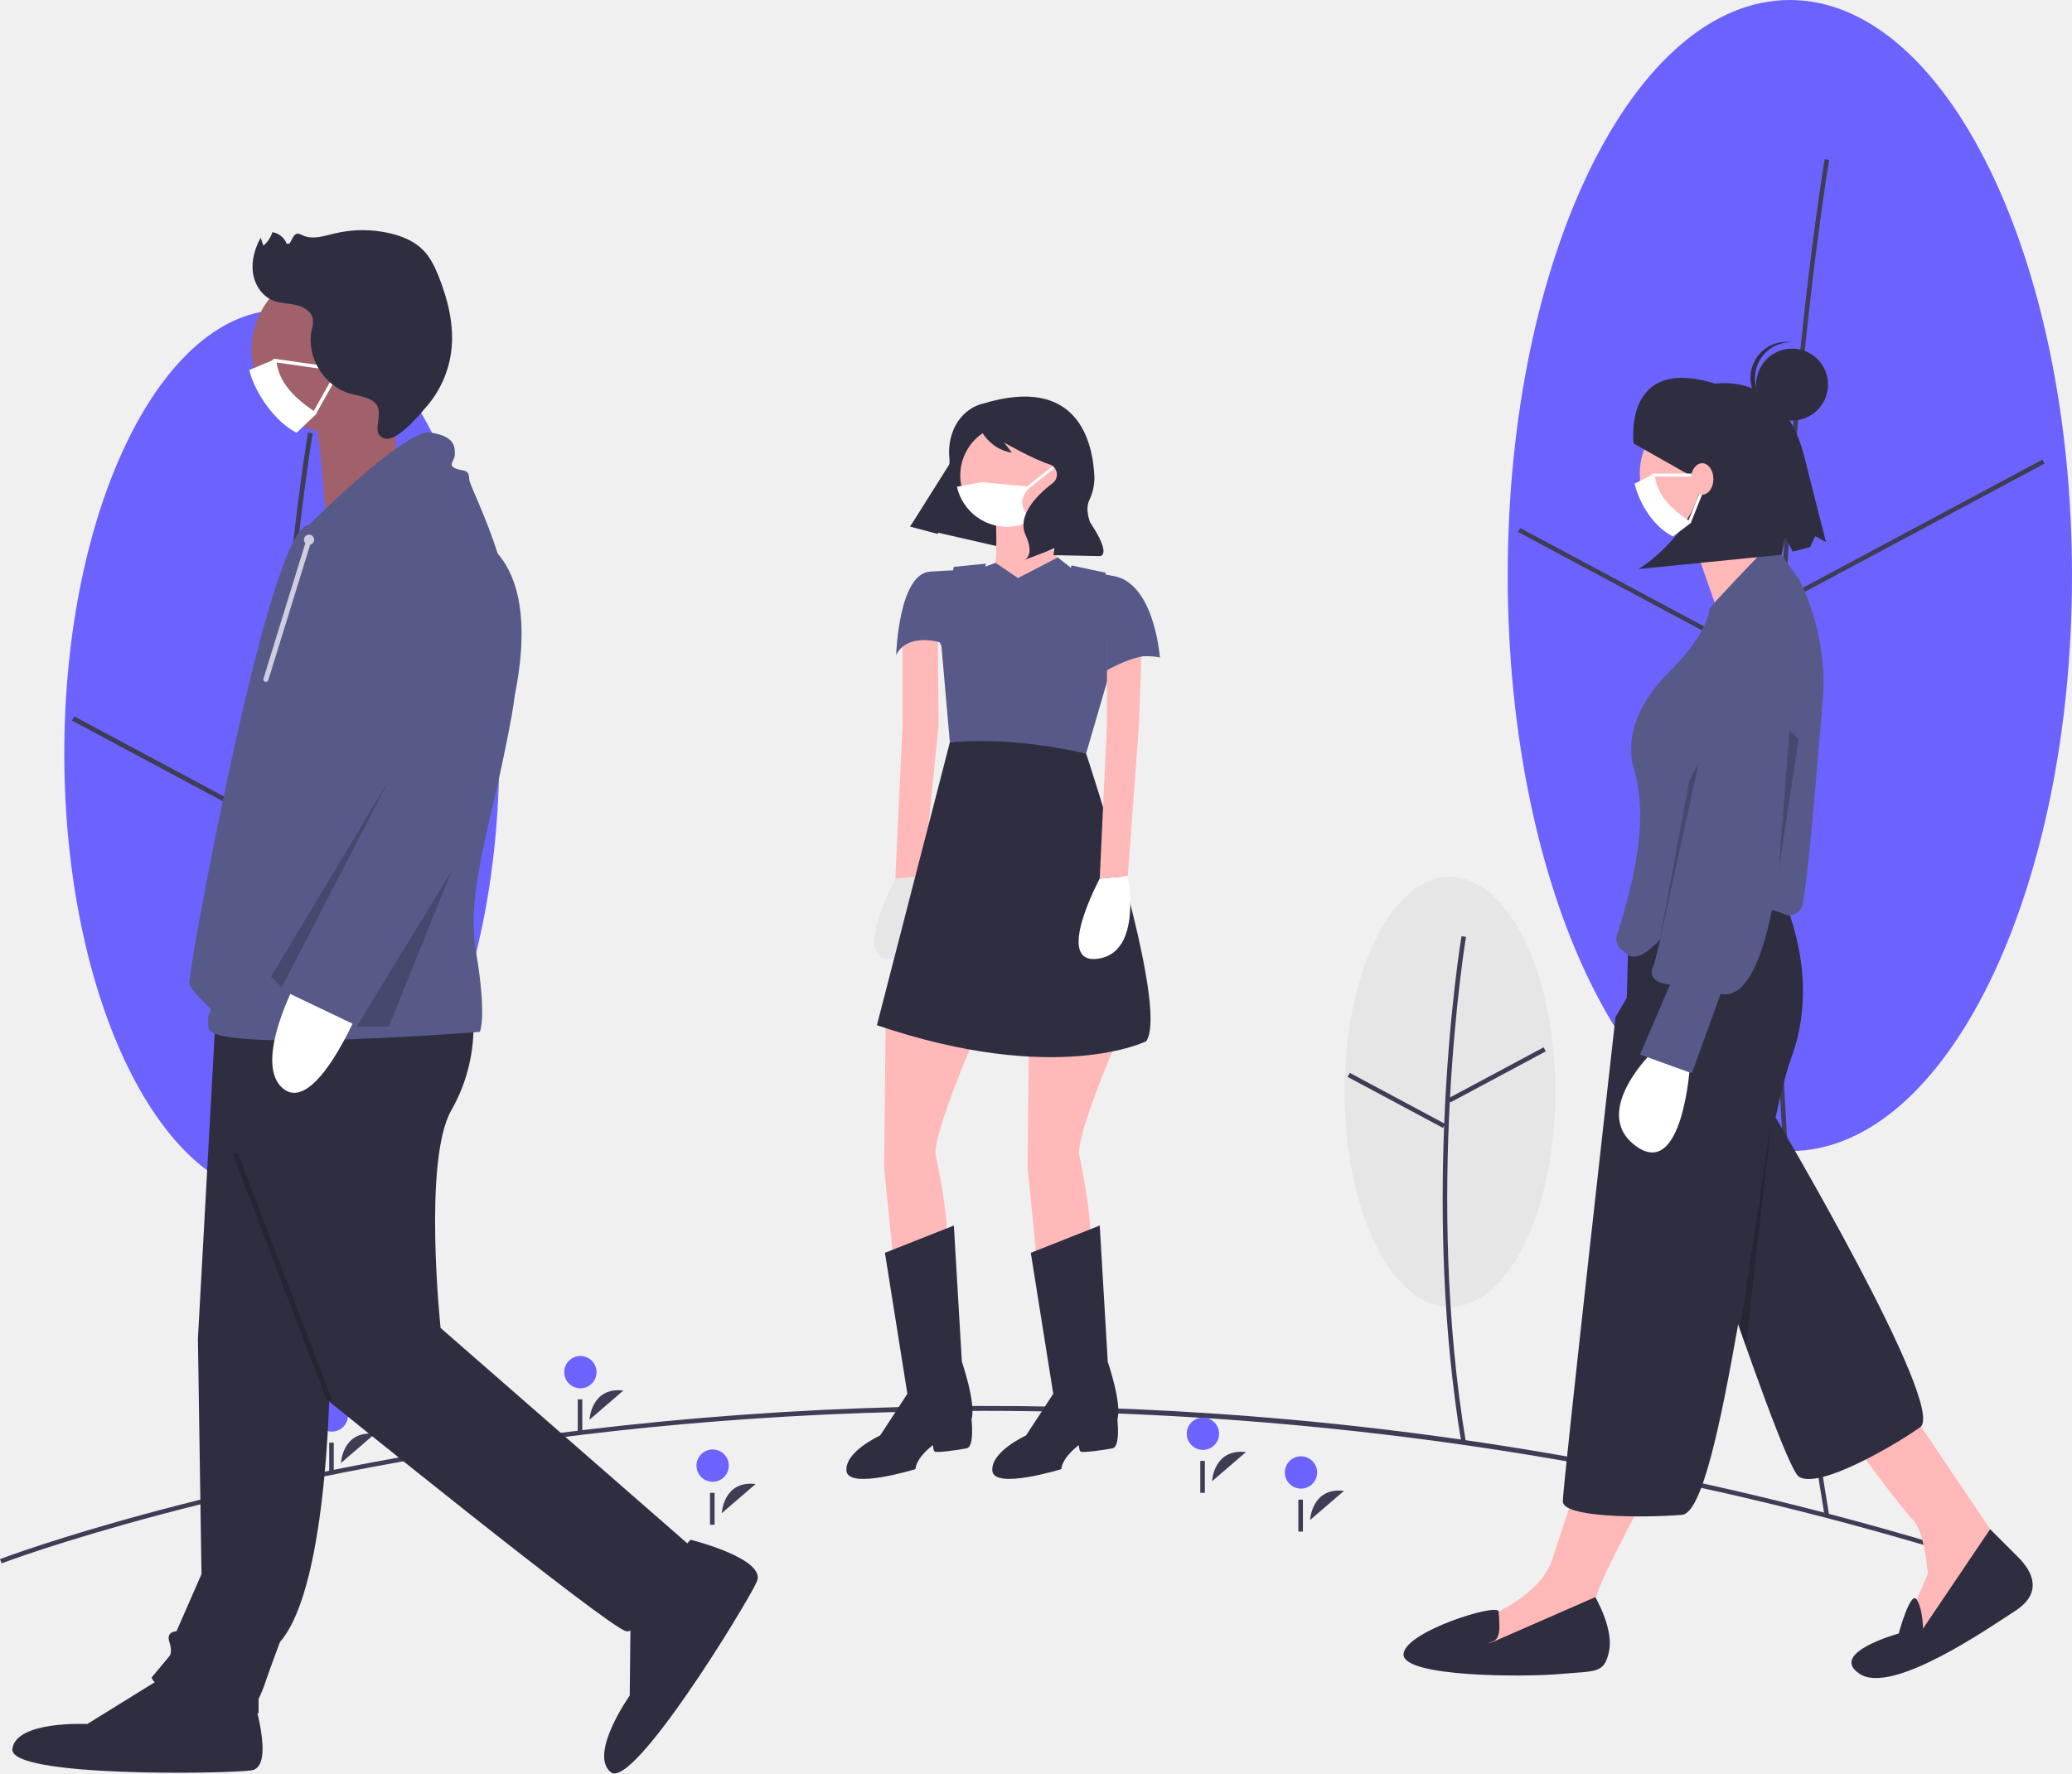
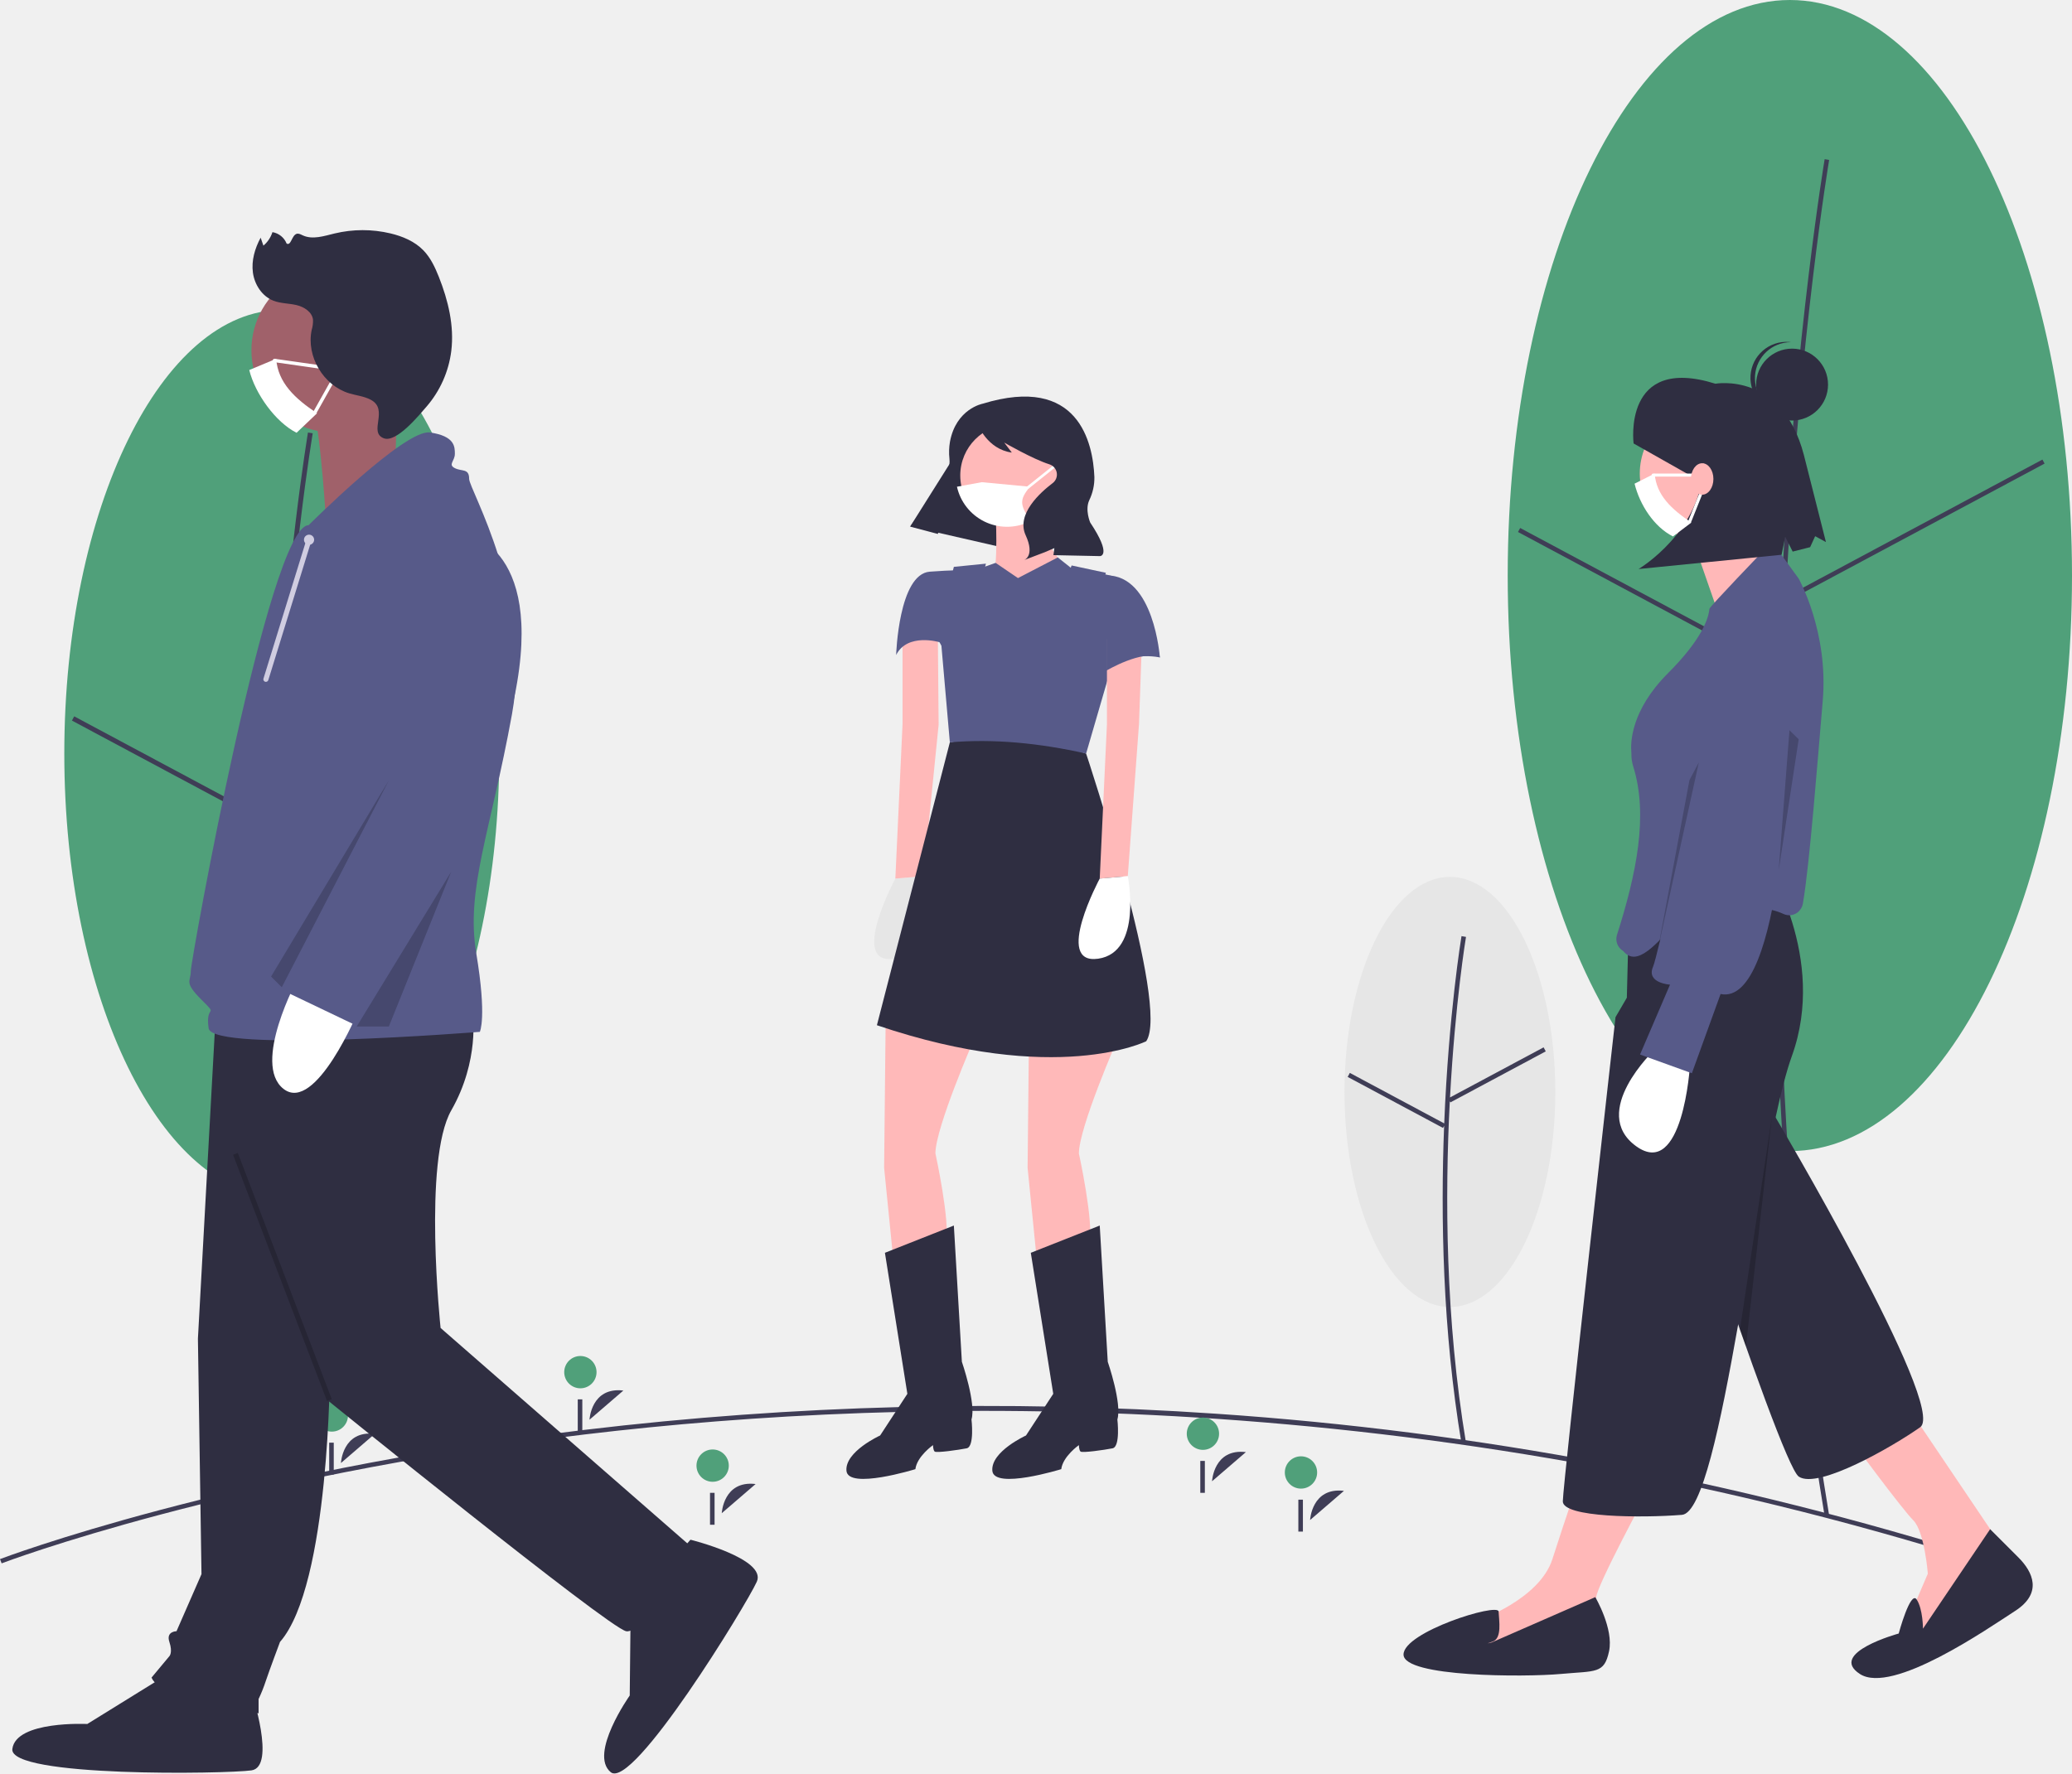
<svg xmlns="http://www.w3.org/2000/svg" id="a2995fdc-ba4a-4390-a70c-27b90cf54d89" data-name="Layer 1" width="908.623" height="777.899" viewBox="0 0 908.623 777.899">
-   <ellipse cx="123.571" cy="330.548" rx="95.372" ry="194.598" fill="#6c63ff" />
+   <ellipse cx="123.571" cy="330.548" rx="95.372" ry="194.598" fill="#50a07a" />
  <path d="M268.384,393.617c4.757-84.707,14.343-141.924,14.439-142.492l-2.08-.352c-.096.569-9.699,57.877-14.464,142.694-4.397,78.281-5.458,196.685,14.463,316.214l2.081-.346C262.936,590.007,263.994,471.783,268.384,393.617Z" transform="translate(-145.6884 -61.05027)" fill="#3f3d56" />
  <rect x="262.979" y="375.086" width="97.806" height="2.11" transform="translate(-286.2761 130.6363) rotate(-28.1569)" fill="#3f3d56" />
  <rect x="219.801" y="350.358" width="2.11" height="97.806" transform="translate(-381.0622 344.6464) rotate(-61.8584)" fill="#3f3d56" />
-   <ellipse cx="784.894" cy="252.458" rx="123.73" ry="252.458" fill="#6c63ff" />
+   <ellipse cx="784.894" cy="252.458" rx="123.73" ry="252.458" fill="#50a07a" />
  <path d="M929.079,316.095C935.252,206.184,947.69,131.943,947.815,131.206l-1.972-.334c-.125.738-12.579,75.065-18.759,185.08-5.705,101.538-7.081,255.118,18.759,410.153l1.973-.328C922.008,570.933,923.382,417.524,929.079,316.095Z" transform="translate(-145.6884 -61.05027)" fill="#3f3d56" />
  <rect x="922.434" y="292.455" width="126.887" height="2" transform="translate(-167.4955 438.9048) rotate(-28.1571)" fill="#3f3d56" />
  <rect x="866.787" y="260.007" width="2" height="126.887" transform="translate(27.59148 875.0453) rotate(-61.8584)" fill="#3f3d56" />
  <ellipse cx="635.82" cy="478.968" rx="46.229" ry="94.325" fill="#e6e6e6" />
  <path d="M781.468,544.082l.274.512,41.798-22.372-.943-1.764-41.041,21.967c2.271-41.801,6.916-69.863,7.01-70.415l-1.972-.334c-.102.603-5.621,33.927-7.58,82.145l-41.393-22.156-.943,1.764,41.798,22.372.499-.933c-1.567,39.797-.689,89.56,7.62,139.41l1.973-.328C779.506,639.598,779.307,585.347,781.468,544.082Z" transform="translate(-145.6884 -61.05027)" fill="#3f3d56" />
  <path d="M1015.746,746.816c-246.232-77.947-469.509-73.795-613.455-56.585C246.344,708.876,147.387,746.42,146.406,746.796l-.718-1.867c.984-.378,100.173-38.011,256.365-56.685a1486.92,1486.92,0,0,1,276.89-7.083,1444.325,1444.325,0,0,1,337.405,63.748Z" transform="translate(-145.6884 -61.05027)" fill="#3f3d56" />
  <path d="M462.2,724.787s.691-14.47,14.847-12.788" transform="translate(-145.6884 -61.05027)" fill="#3f3d56" />
-   <circle cx="312.512" cy="642.881" r="7.085" fill="#6c63ff" />
+   <circle cx="312.512" cy="642.881" r="7.085" fill="#50a07a" />
  <rect x="311.359" y="654.813" width="2" height="14" fill="#3f3d56" />
  <path d="M720.2,727.787s.691-14.47,14.847-12.788" transform="translate(-145.6884 -61.05027)" fill="#3f3d56" />
-   <circle cx="570.512" cy="645.881" r="7.085" fill="#6c63ff" />
+   <circle cx="570.512" cy="645.881" r="7.085" fill="#50a07a" />
  <rect x="569.359" y="657.813" width="2" height="14" fill="#3f3d56" />
  <path d="M295.2,702.787s.691-14.47,14.847-12.788" transform="translate(-145.6884 -61.05027)" fill="#3f3d56" />
-   <circle cx="145.512" cy="620.881" r="7.085" fill="#6c63ff" />
+   <circle cx="145.512" cy="620.881" r="7.085" fill="#50a07a" />
  <rect x="144.359" y="632.813" width="2" height="14" fill="#3f3d56" />
  <path d="M404.2,683.787s.691-14.47,14.847-12.788" transform="translate(-145.6884 -61.05027)" fill="#3f3d56" />
-   <circle cx="254.512" cy="601.881" r="7.085" fill="#6c63ff" />
+   <circle cx="254.512" cy="601.881" r="7.085" fill="#50a07a" />
  <rect x="253.359" y="613.813" width="2" height="14" fill="#3f3d56" />
  <path d="M677.2,710.787s.691-14.47,14.847-12.788" transform="translate(-145.6884 -61.05027)" fill="#3f3d56" />
-   <circle cx="527.512" cy="628.881" r="7.085" fill="#6c63ff" />
+   <circle cx="527.512" cy="628.881" r="7.085" fill="#50a07a" />
  <rect x="526.359" y="640.813" width="2" height="14" fill="#3f3d56" />
  <path d="M984.702,681.78l41.158,61.028L987.541,781.127l-4.967-9.935,8.516-19.87s-1.419-18.45-6.387-23.418-26.966-34.772-26.966-34.772Z" transform="translate(-145.6884 -61.05027)" fill="#ffb8b8" />
  <path d="M932.19,484.504s7.804,12.352-8.517,65.574c0,0,76.13,128.488,64.066,137.003s-44.709,27.361-53.224,21.684S864.066,510.76,864.066,510.76Z" transform="translate(-145.6884 -61.05027)" fill="#2f2e41" />
  <path d="M1018.409,731.808l12.418,12.418c6.387,6.387,10.644,15.612-1.419,23.418S975.477,804.545,961.284,795.32s17.031-17.741,17.031-17.741,5.163-19.143,7.904-14.894,2.741,12.765,2.741,12.765Z" transform="translate(-145.6884 -61.05027)" fill="#2f2e41" />
  <path d="M868.324,715.132s-22.708,41.868-22.708,46.835,1.419,19.16,1.419,19.16l-43.287,10.644-14.902-7.096,4.967-12.773s26.966-9.225,32.643-26.966,12.064-36.191,12.064-36.191Z" transform="translate(-145.6884 -61.05027)" fill="#ffb8b8" />
  <circle cx="748.891" cy="207.727" r="29.804" fill="#ffb8b8" />
  <path d="M886.774,294.324l14.229,40.885L932.19,321.29S910.901,288.647,910.901,284.389Z" transform="translate(-145.6884 -61.05027)" fill="#ffb8b8" />
  <path d="M882.516,439.797h37.61s26.966,41.158,11.354,84.445c-2.391,6.629-4.764,15.914-7.133,26.892-5.448,25.247-10.871,59.446-16.43,90.872-7.807,44.142-15.88,82.813-24.656,83.515-17.741,1.419-52.239,1.182-52.239-5.914s23.108-212.396,23.108-212.396l4.967-8.515.939-37.092A22.373,22.373,0,0,1,882.516,439.797Z" transform="translate(-145.6884 -61.05027)" fill="#2f2e41" />
  <path d="M845.261,761.613s8.161,13.838,6.032,23.772-5.677,8.516-21.289,9.935S761.17,796.739,761.17,786.804s41.518-22.837,41.693-18.869,1.594,11.773-2.663,13.192-.355.355-.355.355Z" transform="translate(-145.6884 -61.05027)" fill="#2f2e41" />
  <path d="M886.78,528.37s-3.087,50.409-23.676,35.402,8.024-42.115,8.024-42.115Z" transform="translate(-145.6884 -61.05027)" fill="#fff" />
  <path d="M927.872,461.981a5.977,5.977,0,0,0,6.119-.724,6.269,6.269,0,0,0,2.321-3.954c2.977-17.161,6.601-64.734,8.688-88.791,2.619-30.186-10.465-53.566-10.574-53.708l-7.71-10.602a6.052,6.052,0,0,0-7.248-2.034S895.397,327.142,895.308,328.106c-.378,4.141-3.243,13.317-18.175,28.249-16.339,16.339-16.43,30.599-16.068,34.58q.036.393.036.785A17.505,17.505,0,0,0,861.821,397c6.844,21.576,1.484,47.406-7.122,74.369a6.081,6.081,0,0,0,2.451,6.599c2.513,1.71-.501-.827.396.271,5.931,7.268,14.467-2.862,24.231-13.915,3.401-3.85,7.256-8.214,11.8-12.758,6.247-6.247,18.182,8.008,23.732,8.008A25.77,25.77,0,0,1,927.872,461.981Z" transform="translate(-145.6884 -61.05027)" fill="#575a89" />
  <path d="M931.182,325.811s15.588,13.146,6.732,30.196-7.679,29.624-7.679,29.624-2.358,117.125-30.03,111.434l-12.588,34.752-22.734-8.205,13.146-30.653s-10.529-.655-7.452-7.829c2.161-5.039,13.803-59.719,20.542-91.822,2.856-13.604,4.831-23.154,4.831-23.154S904.906,322.264,931.182,325.811Z" transform="translate(-145.6884 -61.05027)" fill="#575a89" />
  <polygon points="788.763 324.281 779.998 381.79 784.727 320.297 788.763 324.281" opacity="0.2" />
  <path d="M862.062,255.572s-5.011-38.995,35.873-26.208c0,0,29.199-5.358,38.775,31.166l9.696,38.286-4.725-2.572-2.203,4.815-7.657,1.939-3.277-6.504-1.585,7.898-62.717,6.252s28.09-16.612,28.535-46.385l-5.35,5.654Z" transform="translate(-145.6884 -61.05027)" fill="#2f2e41" />
  <polygon points="763.014 583.199 776.999 490.013 765.625 590.611 763.014 583.199" opacity="0.2" />
  <circle cx="785.869" cy="168.696" r="15.77" fill="#2f2e41" />
  <path d="M915.308,225.885a15.758,15.758,0,0,1,15.763-14.739c-.326-.041-.648-.092-.98-.113a15.77,15.77,0,1,0-2.024,31.475c.332.021.659.013.987.014A15.758,15.758,0,0,1,915.308,225.885Z" transform="translate(-145.6884 -61.05027)" fill="#2f2e41" />
  <polygon points="740.865 342.202 726.99 416.567 744.974 334.43 740.865 342.202" opacity="0.2" />
  <path d="M887.419,290.256l-8.087,6.097c-8.329-4.191-14.575-13.888-16.845-23.144l8.812-4.446C871.991,278.203,878.692,284.479,887.419,290.256Z" transform="translate(-145.6884 -61.05027)" fill="#fff" />
  <path d="M890.777,270.106H870.627a.672.672,0,0,1,0-1.343h20.15a.672.672,0,0,1,0,1.343Z" transform="translate(-145.6884 -61.05027)" fill="#fff" />
  <path d="M886.747,290.256a.671.671,0,0,1-.623-.921l5.373-13.433a.671.671,0,1,1,1.246.498l-5.373,13.433A.671.671,0,0,1,886.747,290.256Z" transform="translate(-145.6884 -61.05027)" fill="#fff" />
  <ellipse cx="746.444" cy="210.093" rx="4.928" ry="6.899" fill="#ffb8b8" />
  <polygon points="399.191 230.876 451.677 242.887 473.853 201.062 428.974 183.54 399.191 230.876" fill="#2f2e41" />
  <path d="M572.765,517.077s-16.872,38.664-16.872,49.912c0,0,6.678,30.58,4.569,39.015L553.082,621.821l-15.466-6.327-4.218-42.179.703-67.486Z" transform="translate(-145.6884 -61.05027)" fill="#ffb9b9" />
  <path d="M582.256,285.796s1.406,23.198-1.406,30.228,10.545,20.386,10.545,20.386L612.484,308.995s-14.06-14.06-10.545-29.525Z" transform="translate(-145.6884 -61.05027)" fill="#ffb9b9" />
  <path d="M538.319,446.427s-20.386,37.961-.703,35.149S550.622,445.373,550.622,445.373" transform="translate(-145.6884 -61.05027)" fill="#e6e6e6" />
  <polyline points="404.933 384.323 411.611 317.891 411.26 277.47 395.794 280.281 395.794 317.539 392.631 385.377" fill="#ffb9b9" />
  <path d="M533.75,610.574,563.978,598.623l3.515,59.753S573.82,676.654,571.711,683.684c0,0,1.406,11.951-2.109,12.654s-13.357,2.109-14.06,1.406-.703-2.812-.703-2.812-7.03,4.921-7.733,10.545c0,0-29.525,9.139-30.228.703s14.763-15.466,14.763-15.466l11.951-18.278Z" transform="translate(-145.6884 -61.05027)" fill="#2f2e41" />
  <path d="M635.682,517.077s-16.872,38.664-16.872,49.912c0,0,6.678,30.58,4.569,39.015l-7.381,15.817-15.466-6.327-4.218-42.179.703-67.486Z" transform="translate(-145.6884 -61.05027)" fill="#ffb9b9" />
  <path d="M597.721,610.574,627.95,598.623l3.515,59.753s6.327,18.278,4.218,25.307c0,0,1.406,11.951-2.109,12.654s-13.357,2.109-14.06,1.406-.703-2.812-.703-2.812-7.03,4.921-7.733,10.545c0,0-29.525,9.139-30.228.703s14.763-15.466,14.763-15.466l11.951-18.278Z" transform="translate(-145.6884 -61.05027)" fill="#2f2e41" />
  <path d="M611.786,269.631a22.497,22.497,0,0,1-44.446,4.922,21.798,21.798,0,0,1-.551-4.922,22.498,22.498,0,0,1,44.997,0Z" transform="translate(-145.6884 -61.05027)" fill="#ffb9b9" />
  <path d="M592.097,314.618l17.457-9.065,7.851,6.253s18.981-.703,26.01,7.733S654.311,349.416,654.311,349.416s-23.198-4.921-20.386,14.763L629.707,352.931l-3.866,9.49-47.1,16.169L557.651,342.738s-14.06-4.218-18.98,5.624c0,0,1.054-35.501,14.763-36.555,9.219-.709,16.169-.703,16.169-.703l7.733-1.406,4.952-1.757Z" transform="translate(-145.6884 -61.05027)" fill="#575a89" />
  <path d="M621.974,391.595s36.907,110.72,26.362,126.185c0,0-39.367,19.683-118.101-7.03l31.986-124.076Q591.692,380.647,621.974,391.595Z" transform="translate(-145.6884 -61.05027)" fill="#2f2e41" />
  <path d="M621.974,391.595l10.387-35.694c-12.46-13.55-1.706-43.598-1.706-43.598l-15.034-3.222s-15.088,40.686-30.553,35.765-7.03-36.555-7.03-36.555l-14.06,1.406-6.327,24.604,4.569,52.372C581.277,385.04,601.264,386.942,621.974,391.595Z" transform="translate(-145.6884 -61.05027)" fill="#575a89" />
  <polyline points="494.563 384.323 499.484 317.539 500.89 277.47 485.425 280.281 485.425 317.539 482.261 385.377" fill="#ffb9b9" />
  <path d="M627.95,446.427s-20.386,37.961-.703,35.149S640.252,445.373,640.252,445.373" transform="translate(-145.6884 -61.05027)" fill="#fff" />
  <path d="M654.311,349.416s-2.499-36.102-23.393-35.977v41.75S646.579,345.901,654.311,349.416Z" transform="translate(-145.6884 -61.05027)" fill="#575a89" />
  <path d="M596.481,275.436a.574.574,0,0,1-.359-1.022l11.473-9.178a.574.574,0,1,1,.717.896l-11.473,9.178A.574.574,0,0,1,596.481,275.436Z" transform="translate(-145.6884 -61.05027)" fill="#fff" />
  <path d="M597.349,289.204c-.252.31-.505.62-.769.906a22.498,22.498,0,0,1-31.241-15.557l10.871-2,21.138,2C592.508,280.45,593.093,282.492,597.349,289.204Z" transform="translate(-145.6884 -61.05027)" fill="#fff" />
  <path d="M576.584,238.141s-11.627,2.187-14.316,16.688a26.621,26.621,0,0,0-.228,7.404c.268,2.791-.121,8.687-6.182,15.629a151.968,151.968,0,0,0-11.035,14.172h0l12.149,3.234L562.401,275.14a102.97,102.97,0,0,1,12.032-27.655l.112-.179s4.035,10.782,14.85,12.26l-3.335-4.39s12.643,7.309,19.806,9.541a4.706,4.706,0,0,1,1.519,8.184q-.076.06-.155.12c-5.269,4.002-16.017,13.55-11.77,22.787s-.706,10.921-.706,10.921l9.131-3.474,4.179-1.79-.422,3.09,20.402.427s5.513-.033-4.28-14.75c0,0-2.363-5.518-.423-9.734a22.393,22.393,0,0,0,2.261-10.261C624.986,255.401,618.736,225.216,576.584,238.141Z" transform="translate(-145.6884 -61.05027)" fill="#2f2e41" />
  <path d="M290.384,660.763s0,95.462-21.909,120.501c0,0-4.695,12.52-6.26,17.214a65.799,65.799,0,0,1-3.13,7.825v6.26s-42.254-4.695-46.948-15.649l7.825-9.39s1.565-1.565,0-6.26,3.13-4.695,3.13-4.695l10.955-25.039L232.481,648.244,240.306,505.833l67.293-3.13Z" transform="translate(-145.6884 -61.05027)" fill="#2f2e41" />
  <path d="M255.955,803.174s10.955,32.864,0,34.429-106.417,3.13-104.852-9.39,32.864-10.955,32.864-10.955l32.864-20.344Z" transform="translate(-145.6884 -61.05027)" fill="#2f2e41" />
  <path d="M352.982,505.833s3.13,20.344-9.39,42.254-4.695,95.462-4.695,95.462l111.111,97.027s-21.909,37.559-29.734,35.994S288.819,674.848,288.819,674.848L240.306,512.093Z" transform="translate(-145.6884 -61.05027)" fill="#2f2e41" />
  <path d="M448.482,736.429s33.622,8.341,29.08,18.431-54.326,91.558-64.063,83.534,8.341-33.622,8.341-33.622l.41-38.649Z" transform="translate(-145.6884 -61.05027)" fill="#2f2e41" />
  <path d="M327.943,214.755a35.792,35.792,0,0,1-8.024,22.637,35.904,35.904,0,0,1-34.934,12.671,34.923,34.923,0,0,1-9.249-3.183,35.971,35.971,0,0,1-18.737-23.518,35.453,35.453,0,0,1-1.046-8.606,35.995,35.995,0,1,1,71.989,0Z" transform="translate(-145.6884 -61.05027)" fill="#a0616a" />
  <path d="M320.27,227.453l-1.592,46.317-30.286,11.966s-2.97-47.426-7.163-50.055S320.27,227.453,320.27,227.453Z" transform="translate(-145.6884 -61.05027)" fill="#a0616a" />
  <path d="M280.995,291.435s42.254-42.254,53.208-40.689,10.955,6.26,10.955,9.39-3.13,4.695,0,6.26,6.26,0,6.26,4.695,28.169,51.643,18.779,103.287-20.344,76.683-15.649,104.852,1.565,34.429,1.565,34.429S238.741,523.048,237.176,512.093s4.695-4.695-3.13-12.52-4.695-7.825-4.695-12.52S263.78,291.435,280.995,291.435Z" transform="translate(-145.6884 -61.05027)" fill="#575a89" />
  <path d="M302.904,504.268S284.125,549.652,270.04,538.697s6.26-48.513,6.26-48.513Z" transform="translate(-145.6884 -61.05027)" fill="#fff" />
  <path d="M348.287,294.565s36.769,4.209,23.079,71.745S304.469,512.093,304.469,512.093l-35.994-17.214,46.948-92.332L304.469,344.643S298.209,289.87,348.287,294.565Z" transform="translate(-145.6884 -61.05027)" fill="#575a89" />
  <polygon points="170.518 342.279 118.874 428.351 123.569 433.046 170.518 342.279" opacity="0.2" />
  <polygon points="197.853 382.389 156.433 450.26 170.518 450.26 197.853 382.389" opacity="0.2" />
  <rect x="268.415" y="563.384" width="2.227" height="115.562" transform="translate(-349.352 75.77956) rotate(-20.87686)" opacity="0.2" />
  <circle cx="135.528" cy="236.751" r="2.226" fill="#d0cde1" />
  <line x1="135.528" y1="236.751" x2="116.605" y2="297.973" fill="none" />
  <path d="M262.293,360.136a1.113,1.113,0,0,0,1.063-.785l18.923-61.221a1.113,1.113,0,1,0-2.126-.658L261.23,358.695a1.114,1.114,0,0,0,1.063,1.441Z" transform="translate(-145.6884 -61.05027)" fill="#d0cde1" />
  <path d="M284.731,242.323l-8.995,8.557c-9.264-4.662-18.212-17.223-20.737-27.518l11.802-4.946C267.572,228.916,275.025,235.897,284.731,242.323Z" transform="translate(-145.6884 -61.05027)" fill="#fff" />
  <path d="M286.974,222.899a.746.746,0,0,1-.107-.007l-20.919-2.988a.747.747,0,1,1,.21-1.48l20.919,2.988a.747.747,0,0,1-.104,1.487Z" transform="translate(-145.6884 -61.05027)" fill="#fff" />
  <path d="M283.984,242.323a.746.746,0,0,1-.651-1.113l6.931-12.339a.747.747,0,1,1,1.302.733l-6.931,12.339A.745.745,0,0,1,283.984,242.323Z" transform="translate(-145.6884 -61.05027)" fill="#fff" />
  <path d="M308.241,236.381c-2.914-1.541-6.299-1.858-9.453-2.816-11.284-3.426-18.843-16.182-16.43-27.725a14.147,14.147,0,0,0,.593-4.569c-.422-3.419-3.92-5.625-7.274-6.408s-6.923-.67-10.13-1.929c-4.95-1.945-8.239-7.032-8.951-12.303s.851-10.646,3.395-15.317l1.212,3.487a12.933,12.933,0,0,0,3.959-5.921,8.156,8.156,0,0,1,6.215,4.997c1.945,1.147,2.225-3.563,4.373-4.258.9-.291,1.825.262,2.681.661,4.329,2.019,9.358.293,14.002-.826a52.709,52.709,0,0,1,24.468-.029c5.345,1.275,10.636,3.495,14.461,7.44,3.141,3.24,5.098,7.43,6.765,11.624,4.102,10.324,6.812,21.495,5.458,32.522a46.034,46.034,0,0,1-10.848,24.39C329.638,242.97,319.532,255.42,313.991,253.297,307.029,250.63,316.444,240.719,308.241,236.381Z" transform="translate(-145.6884 -61.05027)" fill="#2f2e41" />
</svg>
